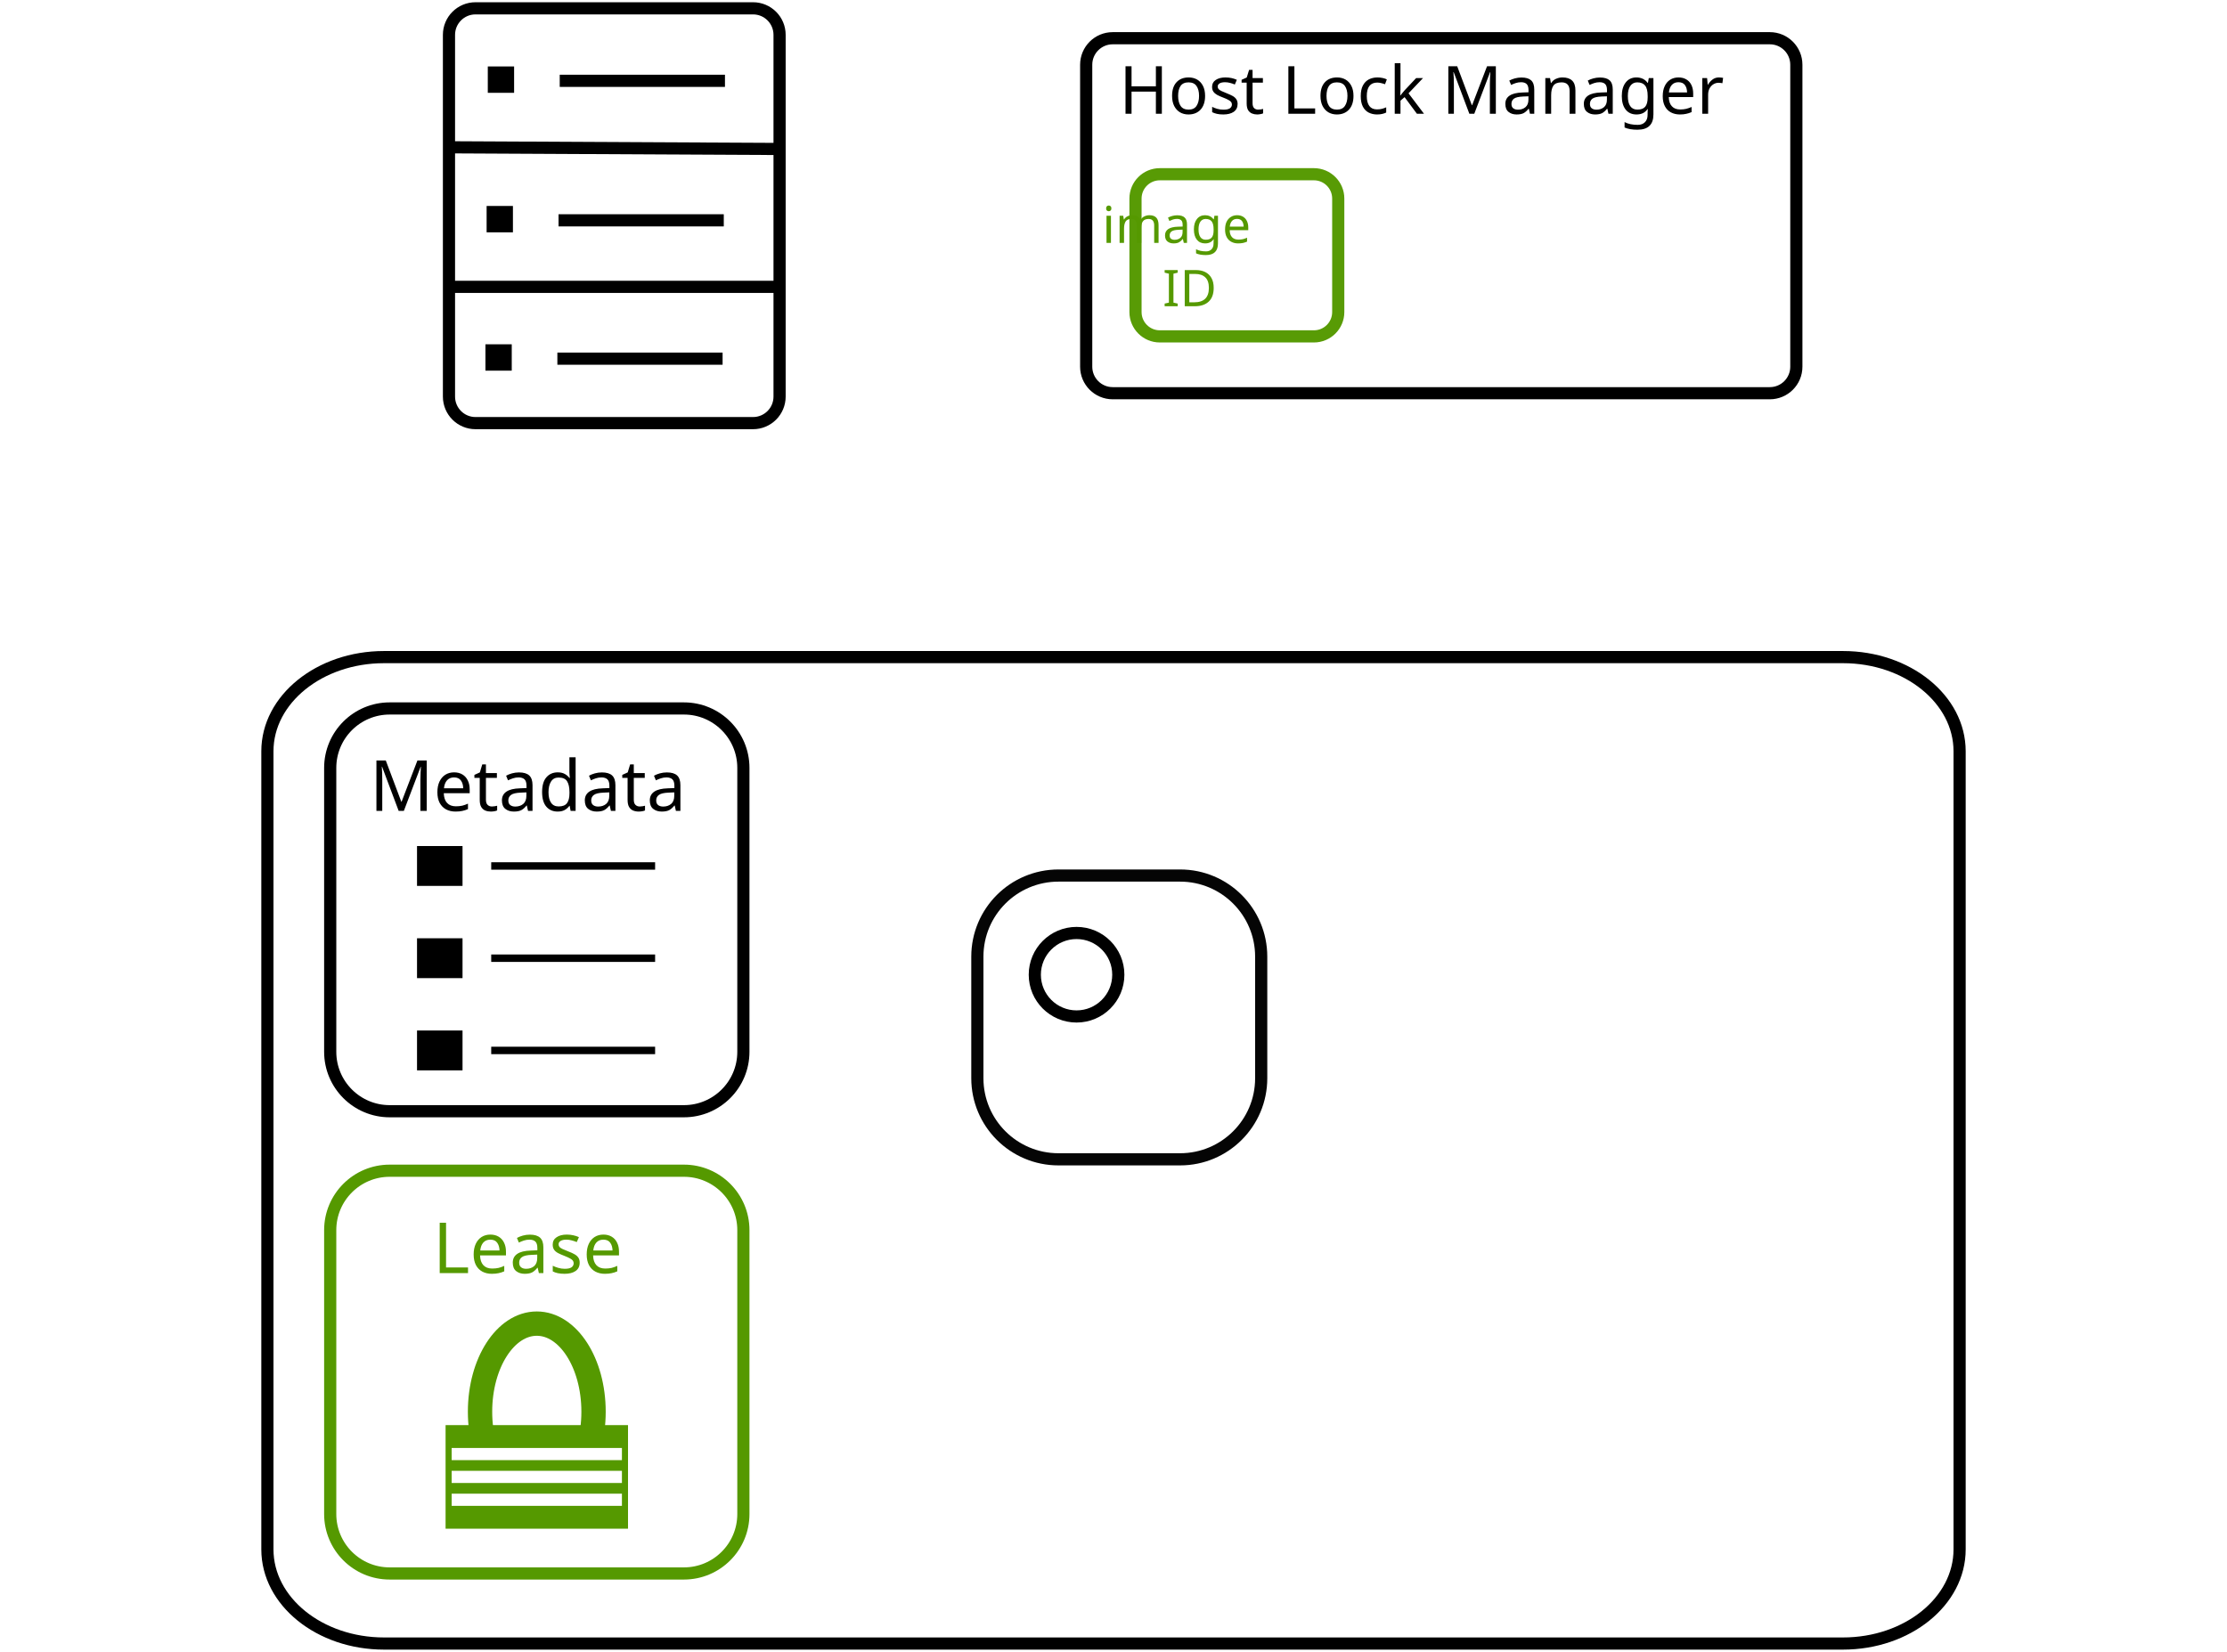
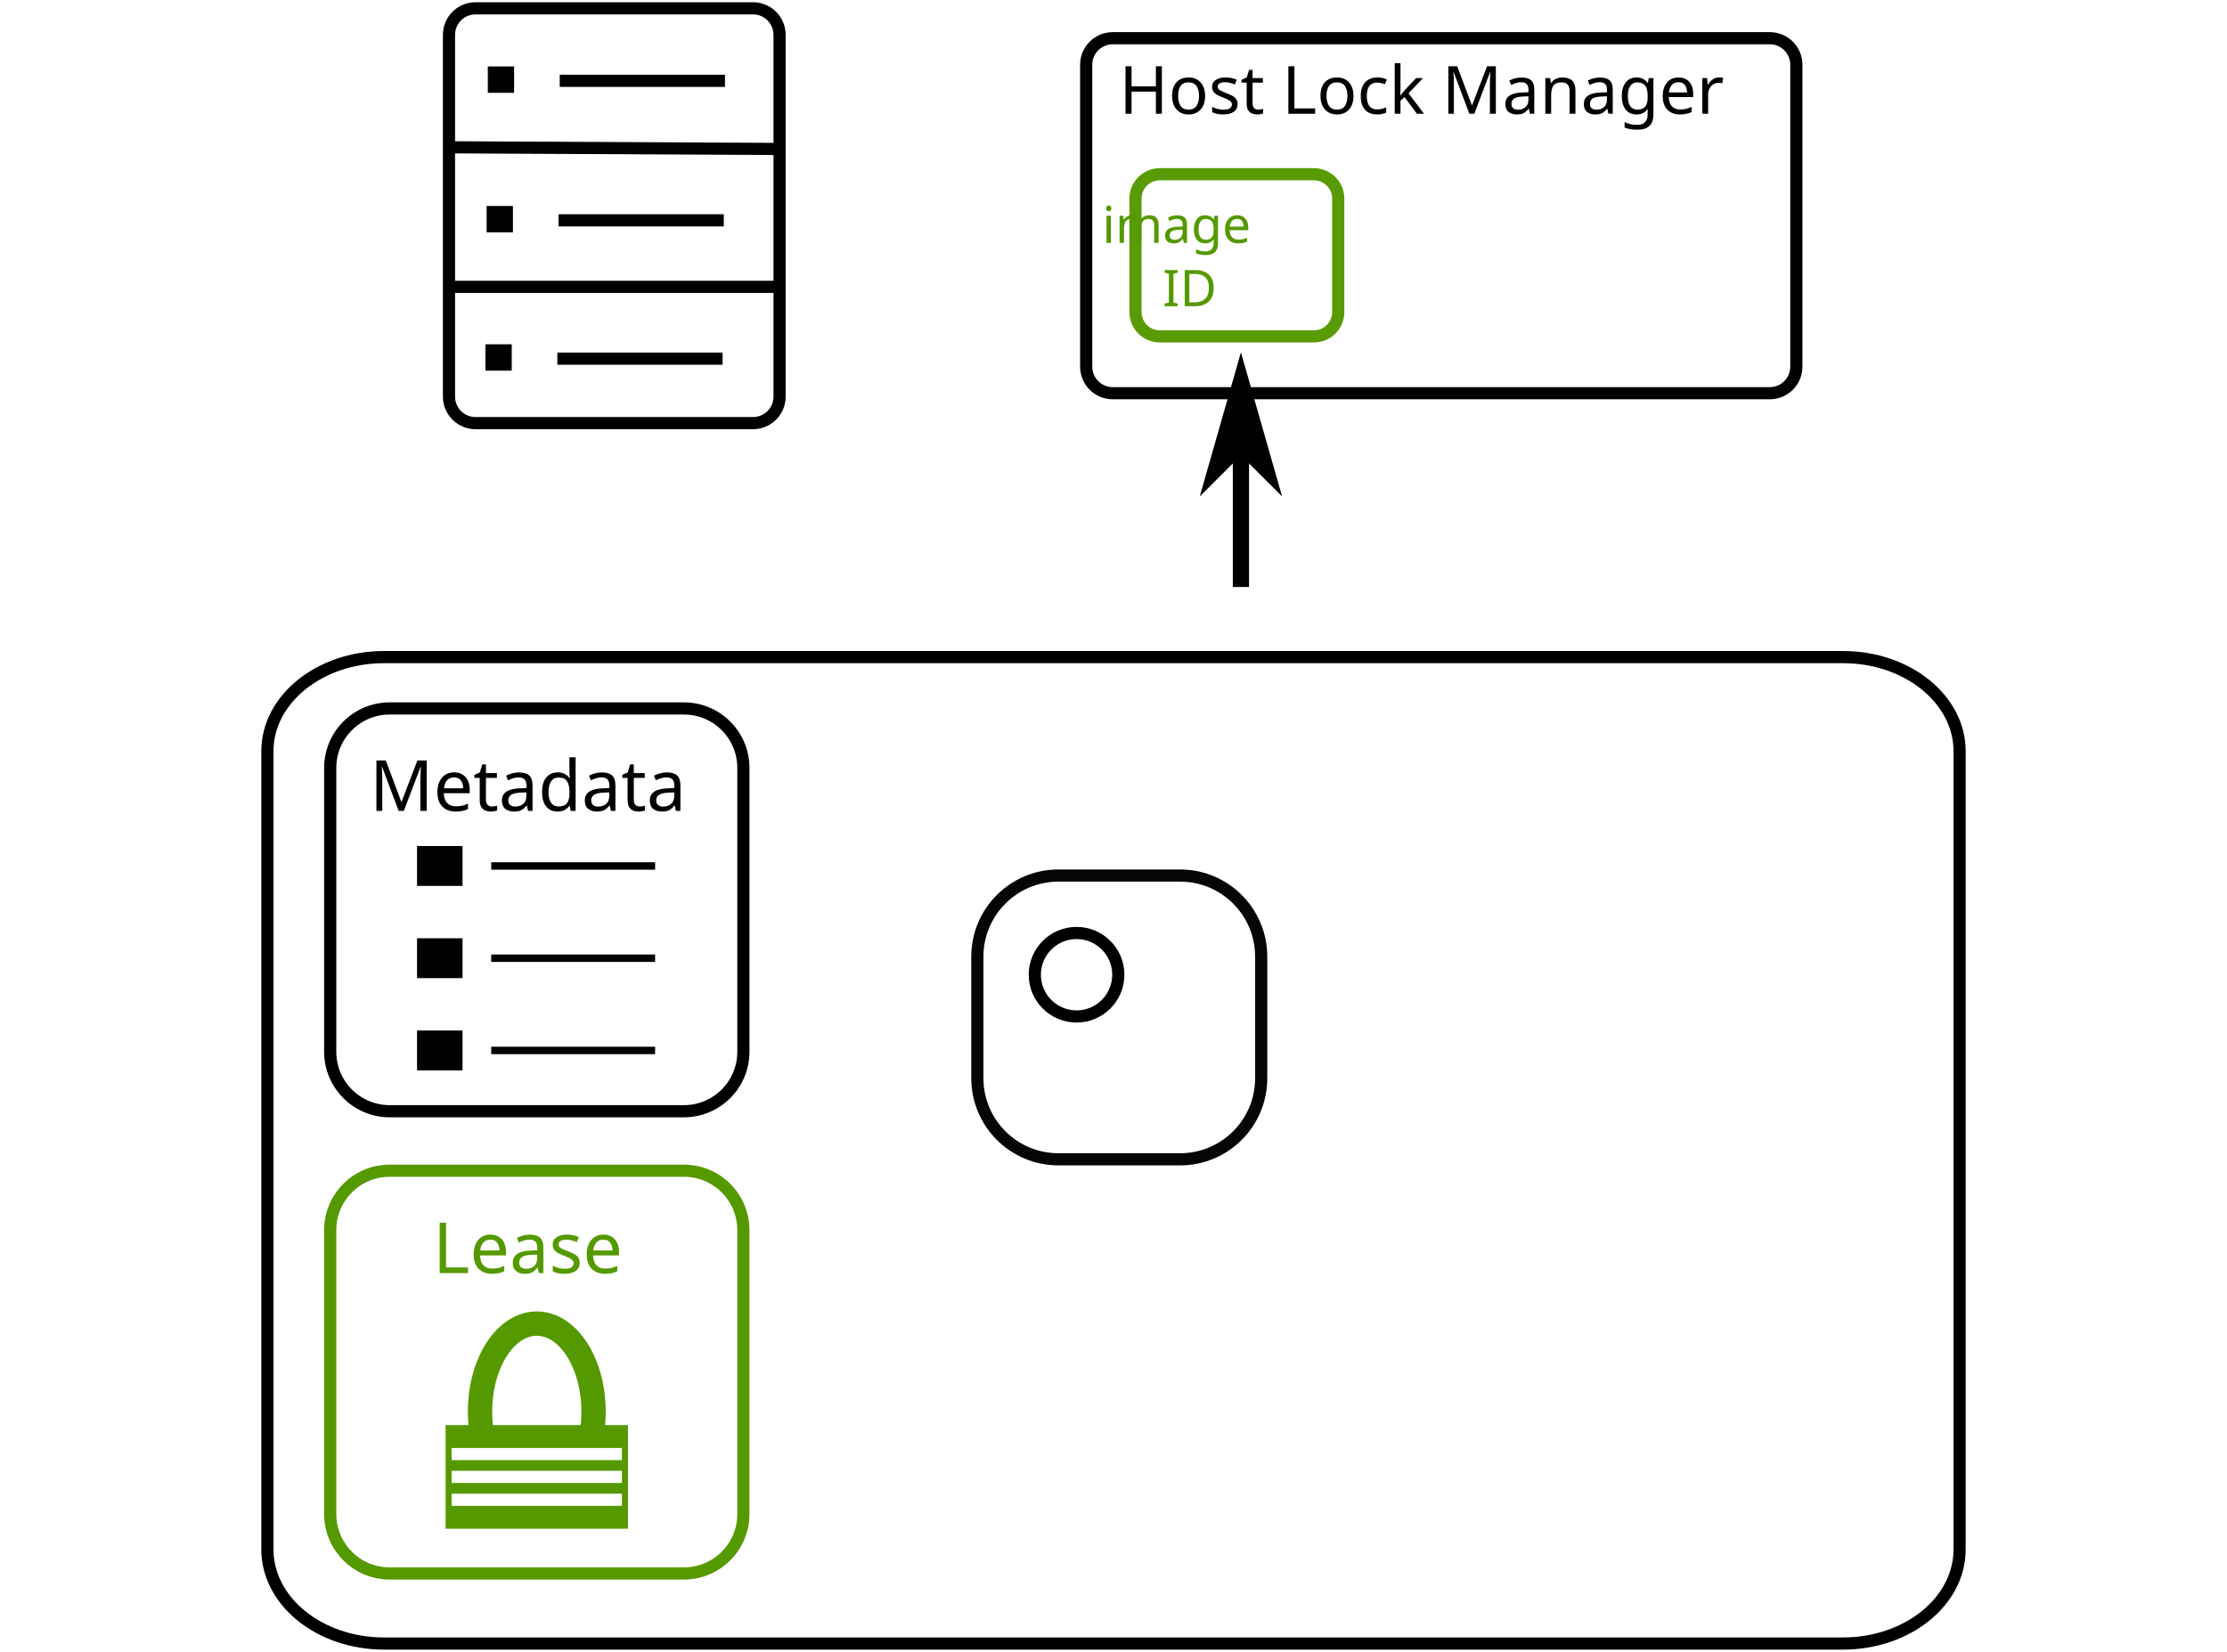
<svg xmlns="http://www.w3.org/2000/svg" xmlns:ns1="http://www.openswatchbook.org/uri/2009/osb" xmlns:xlink="http://www.w3.org/1999/xlink" width="155mm" height="115mm" id="svg5421" version="1.1" viewBox="0 0 549.213 407.48">
  <defs id="defs5423">
    <linearGradient id="linearGradient27637" ns1:paint="solid">
      <stop style="stop-color:#000000;stop-opacity:1;" offset="0" id="stop27639" />
    </linearGradient>
    <linearGradient id="linearGradient25183" ns1:paint="solid">
      <stop style="stop-color:#000000;stop-opacity:1;" offset="0" id="stop25185" />
    </linearGradient>
    <linearGradient id="linearGradient23743" ns1:paint="solid">
      <stop style="stop-color:#000000;stop-opacity:1;" offset="0" id="stop23745" />
    </linearGradient>
    <linearGradient id="linearGradient23686" ns1:paint="solid">
      <stop style="stop-color:#000000;stop-opacity:1;" offset="0" id="stop23688" />
    </linearGradient>
    <linearGradient id="linearGradient23674" ns1:paint="solid">
      <stop style="stop-color:#000000;stop-opacity:1;" offset="0" id="stop23676" />
    </linearGradient>
    <linearGradient id="linearGradient23616" ns1:paint="solid">
      <stop style="stop-color:#000000;stop-opacity:1;" offset="0" id="stop23618" />
    </linearGradient>
    <linearGradient id="linearGradient10726" ns1:paint="solid">
      <stop style="stop-color:#d8e7c4;stop-opacity:1;" offset="0" id="stop10728" />
    </linearGradient>
    <linearGradient id="linearGradient10700" ns1:paint="solid">
      <stop style="stop-color:#d8e7c4;stop-opacity:1;" offset="0" id="stop10702" />
    </linearGradient>
    <linearGradient id="white" ns1:paint="solid" gradientTransform="translate(530.4353,-315.9879)">
      <stop style="stop-color:#ffffff;stop-opacity:1;" offset="0" id="stop10475" />
    </linearGradient>
    <linearGradient id="linearGradient10426" ns1:paint="solid" gradientTransform="matrix(0.3427216,0,0,0.1792132,992.7705,184.803)">
      <stop style="stop-color:#000000;stop-opacity:1;" offset="0" id="stop10428" />
    </linearGradient>
    <linearGradient id="linearGradient10420" ns1:paint="solid">
      <stop style="stop-color:#559900;stop-opacity:1;" offset="0" id="stop10422" />
    </linearGradient>
    <linearGradient id="Black" ns1:paint="solid" gradientTransform="matrix(24.91375,0,0,20.37526,29328.13,-20628.865)">
      <stop style="stop-color:#000000;stop-opacity:1;" offset="0" id="stop10414" />
    </linearGradient>
    <linearGradient id="wood" ns1:paint="solid">
      <stop style="stop-color:#7e3817;stop-opacity:1;" offset="0" id="stop10387" />
    </linearGradient>
    <linearGradient id="grass" ns1:paint="solid">
      <stop style="stop-color:#ddee77;stop-opacity:1;" offset="0" id="stop10379" />
    </linearGradient>
    <linearGradient id="stars" ns1:paint="solid" gradientTransform="translate(125.7135,301.0877)">
      <stop style="stop-color:#e7f6d3;stop-opacity:1;" offset="0" id="stop10371" />
    </linearGradient>
    <linearGradient id="sky" ns1:paint="solid">
      <stop style="stop-color:#88aaee;stop-opacity:1;" offset="0" id="stop10363" />
    </linearGradient>
    <linearGradient id="leaves" ns1:paint="solid">
      <stop style="stop-color:#559900;stop-opacity:1;" offset="0" id="stop10355" />
    </linearGradient>
    <linearGradient xlink:href="#Black" id="linearGradient10704" x1="559.5" y1="-2" x2="860.5" y2="-2" gradientUnits="userSpaceOnUse" gradientTransform="matrix(1.391082,0,0,1.351853,-154.0943,-31.51596)" />
    <linearGradient xlink:href="#white" id="linearGradient12363" x1="310" y1="-102" x2="370" y2="-102" gradientUnits="userSpaceOnUse" gradientTransform="matrix(0.6998106,0,0,0.5637978,453.414,98.21244)" />
    <linearGradient xlink:href="#white" id="linearGradient12371" x1="310" y1="-92" x2="370" y2="-92" gradientUnits="userSpaceOnUse" gradientTransform="matrix(0.6998106,0,0,0.5637978,453.414,98.21244)" />
    <linearGradient xlink:href="#white" id="linearGradient12379" x1="310" y1="-82" x2="370" y2="-82" gradientUnits="userSpaceOnUse" gradientTransform="matrix(0.6998106,0,0,0.5637978,453.414,98.21244)" />
    <linearGradient xlink:href="#leaves" id="linearGradient23622" gradientTransform="matrix(24.91375,0,0,20.37526,29328.13,-20628.865)" gradientUnits="userSpaceOnUse" />
    <linearGradient xlink:href="#leaves" id="linearGradient23635" gradientTransform="matrix(0.3427216,0,0,0.1792132,992.7705,184.803)" gradientUnits="userSpaceOnUse" />
    <linearGradient xlink:href="#leaves" id="linearGradient23637" gradientTransform="matrix(0.3427216,0,0,0.1792132,992.7705,184.803)" gradientUnits="userSpaceOnUse" />
    <linearGradient xlink:href="#leaves" id="linearGradient23639" gradientTransform="matrix(0.3427216,0,0,0.1792132,992.7705,184.803)" gradientUnits="userSpaceOnUse" />
    <linearGradient xlink:href="#leaves" id="linearGradient27721" gradientUnits="userSpaceOnUse" x1="667.57" y1="-10.141" x2="715.427" y2="-10.141" />
    <linearGradient xlink:href="#linearGradient10420" id="linearGradient23678" x1="838.5" y1="-258" x2="881.5" y2="-258" gradientUnits="userSpaceOnUse" gradientTransform="matrix(1.25,0,0,1,-210,0)" />
    <linearGradient xlink:href="#linearGradient10420" id="linearGradient23720" gradientUnits="userSpaceOnUse" gradientTransform="translate(-26.06323,-59.06399)" x1="872.515" y1="-198.936" x2="909.612" y2="-198.936" />
    <linearGradient xlink:href="#linearGradient10420" id="linearGradient5527" gradientUnits="userSpaceOnUse" gradientTransform="translate(-26.06323,-59.06399)" x1="872.515" y1="-198.936" x2="909.612" y2="-198.936" />
    <linearGradient xlink:href="#linearGradient10420" id="linearGradient5533" gradientUnits="userSpaceOnUse" gradientTransform="translate(-26.06323,-59.06399)" x1="872.515" y1="-198.936" x2="909.612" y2="-198.936" />
    <linearGradient xlink:href="#linearGradient10420" id="linearGradient5578" gradientUnits="userSpaceOnUse" gradientTransform="translate(-26.06323,-59.06399)" x1="872.515" y1="-198.936" x2="909.612" y2="-198.936" />
+     <marker orient="auto" refY="0" refX="0" id="Arrow1Mstart" style="overflow:visible">
+       <path id="path15686" d="M 0,0 5,-5 -12.5,0 5,5 0,0 Z" style="fill:#000000;fill-opacity:1;fill-rule:evenodd;stroke:#000000;stroke-width:1pt;stroke-opacity:1" transform="matrix(0.4,0,0,0.4,4,0)" />
+     </marker>
  </defs>
  <g id="layer1" transform="translate(-558.968,317.9803)">
    <rect style="fill:none;fill-opacity:1;stroke:url(#linearGradient10704);stroke-width:3;stroke-miterlimit:4;stroke-dasharray:none;stroke-dashoffset:0;stroke-opacity:1" id="rect10698" width="417.325" height="243.333" x="624.912" y="-155.886" rx="28.757" ry="23.224" />
    <rect style="fill:none;fill-opacity:1;stroke:url(#Black);stroke-width:3;stroke-miterlimit:4;stroke-dasharray:none;stroke-dashoffset:0;stroke-opacity:1" id="rect10724" width="101.894" height="99.352" x="640.403" y="-143.217" rx="14.66" ry="14.66" />
    <g transform="matrix(0.8084141,0,0,0.7084931,-87.88351,37.19091)" id="g10748">
      <rect style="fill:url(#Black);fill-opacity:1;stroke:url(#Black);stroke-width:3.881;stroke-miterlimit:4;stroke-dasharray:none;stroke-dashoffset:0;stroke-opacity:1" id="rect10750" width="10" height="10" x="929.307" y="-140.568" />
      <path style="fill:none;fill-rule:evenodd;stroke:#000000;stroke-width:2.587;stroke-linecap:butt;stroke-linejoin:miter;stroke-miterlimit:4;stroke-dasharray:none;stroke-opacity:1" d="m 950,-135.568 50,0" id="path10752" />
    </g>
    <g id="g10754" transform="matrix(0.8084141,0,0,0.7084931,-87.88351,14.4378)">
      <rect y="-140.568" x="929.307" height="10" width="10" id="rect10756" style="fill:url(#Black);fill-opacity:1;stroke:url(#Black);stroke-width:3.881;stroke-miterlimit:4;stroke-dasharray:none;stroke-dashoffset:0;stroke-opacity:1" />
      <path id="path10758" d="m 950,-135.568 50,0" style="fill:none;fill-rule:evenodd;stroke:#000000;stroke-width:2.587;stroke-linecap:butt;stroke-linejoin:miter;stroke-miterlimit:4;stroke-dasharray:none;stroke-opacity:1" />
    </g>
    <g transform="matrix(0.8084141,0,0,0.7084931,-87.88351,-8.315307)" id="g10760">
      <rect style="fill:url(#Black);fill-opacity:1;stroke:url(#Black);stroke-width:3.881;stroke-miterlimit:4;stroke-dasharray:none;stroke-dashoffset:0;stroke-opacity:1" id="rect10762" width="10" height="10" x="929.307" y="-140.568" />
      <path style="fill:none;fill-rule:evenodd;stroke:#000000;stroke-width:2.587;stroke-linecap:butt;stroke-linejoin:miter;stroke-miterlimit:4;stroke-dasharray:none;stroke-opacity:1" d="m 950,-135.568 50,0" id="path10764" />
    </g>
    <text xml:space="preserve" style="font-style:normal;font-weight:normal;font-size:17.385px;line-height:125%;font-family:Sans;letter-spacing:0px;word-spacing:0px;fill:#000000;fill-opacity:1;stroke:none;stroke-width:1px;stroke-linecap:butt;stroke-linejoin:miter;stroke-opacity:1" x="650.252" y="-117.93" id="text10780" transform="scale(0.999785,1.000215)">
      <tspan id="tspan10782" x="650.252" y="-117.93">Metadata</tspan>
    </text>
    <rect style="fill:url(#linearGradient23639);fill-opacity:1.0;stroke:url(#linearGradient23637);stroke-width:3;stroke-miterlimit:4;stroke-dasharray:none;stroke-dashoffset:0;stroke-opacity:1" id="rect12349" width="41.989" height="22.552" x="670.355" y="35.067" />
    <rect style="fill:none;fill-opacity:1;stroke:url(#linearGradient23635);stroke-width:6;stroke-miterlimit:4;stroke-dasharray:none;stroke-dashoffset:0;stroke-opacity:1" id="rect12351" width="27.992" height="43.452" x="677.353" y="8.529" ry="25" rx="25" />
    <path style="fill:none;fill-rule:evenodd;stroke:url(#linearGradient12363);stroke-width:3;stroke-linecap:butt;stroke-linejoin:miter;stroke-miterlimit:4;stroke-dasharray:none;stroke-opacity:1" d="m 670.355,40.705 41.989,0" id="path12357" />
    <path style="fill:none;fill-rule:evenodd;stroke:url(#linearGradient12371);stroke-width:3;stroke-linecap:butt;stroke-linejoin:miter;stroke-miterlimit:4;stroke-dasharray:none;stroke-opacity:1" d="m 670.355,46.343 41.989,0" id="path12365" />
    <path style="fill:none;fill-rule:evenodd;stroke:url(#linearGradient12379);stroke-width:3;stroke-linecap:butt;stroke-linejoin:miter;stroke-miterlimit:4;stroke-dasharray:none;stroke-opacity:1" d="m 670.355,51.981 41.989,0" id="path12373" />
    <rect ry="14.66" rx="14.66" y="-29.189" x="640.403" height="99.352" width="101.894" id="rect10712" style="fill:none;fill-opacity:1;stroke:url(#linearGradient23622);stroke-width:3;stroke-miterlimit:4;stroke-dasharray:none;stroke-dashoffset:0;stroke-opacity:1" />
    <text transform="scale(0.999785,1.000215)" id="text10732" y="-3.927" x="665.864" style="font-style:normal;font-variant:normal;font-weight:normal;font-stretch:normal;font-size:17.384px;line-height:125%;font-family:Sans;-inkscape-font-specification:'Sans, Normal';text-align:start;letter-spacing:0px;word-spacing:0px;writing-mode:lr-tb;text-anchor:start;fill:url(#linearGradient27721);fill-opacity:1.0;stroke:none;stroke-width:1px;stroke-linecap:butt;stroke-linejoin:miter;stroke-opacity:1" xml:space="preserve">
      <tspan id="tspan10748" x="665.864" y="-3.927" style="fill:url(#linearGradient27721);fill-opacity:1.0">Lease</tspan>
    </text>
    <g id="g23510" transform="matrix(1.094587,0,0,1.094612,209.919,-78.24613)">
      <rect ry="5.975" rx="5.975" style="fill:none;stroke:#000000;stroke-width:2.741;stroke-miterlimit:4;stroke-dasharray:none;stroke-opacity:1" y="-217.137" x="420.043" height="93.477" width="74.486" id="rect3344" />
      <path id="path4148" d="m 420.057,-154.369 74.27,0" style="fill:none;fill-rule:evenodd;stroke:#000000;stroke-width:2.741;stroke-linecap:butt;stroke-linejoin:miter;stroke-miterlimit:4;stroke-dasharray:none;stroke-opacity:1" />
      <path id="path4150" d="m 420.057,-185.818 74.458,0.377" style="fill:none;fill-rule:evenodd;stroke:#000000;stroke-width:2.741;stroke-linecap:butt;stroke-linejoin:miter;stroke-miterlimit:4;stroke-dasharray:none;stroke-opacity:1" />
      <g transform="matrix(0.7445449,0,0,0.7460439,530.1401,-932.0874)" id="g4190">
        <rect style="fill:#000000;fill-opacity:1;stroke:#000000;stroke-width:3.677;stroke-miterlimit:4;stroke-dasharray:none;stroke-opacity:1" id="rect4182" width="4.286" height="4.286" x="-134.286" y="977.719" />
        <path style="fill:none;fill-rule:evenodd;stroke:#000000;stroke-width:3.677;stroke-linecap:butt;stroke-linejoin:miter;stroke-miterlimit:4;stroke-dasharray:none;stroke-opacity:1" d="m -114.357,980.219 50,0" id="path4188" />
      </g>
      <g id="g4194" transform="matrix(0.7445449,0,0,0.7460439,529.8742,-900.6471)">
        <rect y="977.719" x="-134.286" height="4.286" width="4.286" id="rect4196" style="fill:#000000;fill-opacity:1;stroke:#000000;stroke-width:3.677;stroke-miterlimit:4;stroke-dasharray:none;stroke-opacity:1" />
        <path id="path4198" d="m -114.357,980.219 50,0" style="fill:none;fill-rule:evenodd;stroke:#000000;stroke-width:3.677;stroke-linecap:butt;stroke-linejoin:miter;stroke-miterlimit:4;stroke-dasharray:none;stroke-opacity:1" />
      </g>
      <g transform="matrix(0.7445449,0,0,0.7460439,529.6083,-869.4731)" id="g4200">
        <rect style="fill:#000000;fill-opacity:1;stroke:#000000;stroke-width:3.677;stroke-miterlimit:4;stroke-dasharray:none;stroke-opacity:1" id="rect4202" width="4.286" height="4.286" x="-134.286" y="977.719" />
        <path style="fill:none;fill-rule:evenodd;stroke:#000000;stroke-width:3.677;stroke-linecap:butt;stroke-linejoin:miter;stroke-miterlimit:4;stroke-dasharray:none;stroke-opacity:1" d="m -114.357,980.219 50,0" id="path4204" />
      </g>
    </g>
    <g id="g23576" transform="matrix(1.094587,0,0,1.094612,-78.84528,-8.805445)">
      <rect ry="5.975" rx="5.975" y="-273.838" x="827.422" height="80" width="160" id="rect23524" style="opacity:1;fill:none;fill-opacity:1;stroke:#000000;stroke-width:2.741;stroke-miterlimit:4;stroke-dasharray:none;stroke-dashoffset:0;stroke-opacity:1" />
      <text id="text23526" y="-256.812" x="834.828" style="font-style:normal;font-variant:normal;font-weight:normal;font-stretch:normal;font-size:15px;line-height:125%;font-family:Sans;-inkscape-font-specification:'Sans, Normal';text-align:start;letter-spacing:0px;word-spacing:0px;writing-mode:lr-tb;text-anchor:start;fill:#000000;fill-opacity:1;stroke:none;stroke-width:1px;stroke-linecap:butt;stroke-linejoin:miter;stroke-opacity:1" xml:space="preserve">
        <tspan y="-256.812" x="834.828" id="tspan23574">Host Lock Manager</tspan>
      </text>
    </g>
    <rect style="opacity:0.98;fill:none;fill-opacity:1;stroke:#000000;stroke-width:3;stroke-miterlimit:4;stroke-dasharray:none;stroke-dashoffset:0;stroke-opacity:1" id="rect23741" width="70" height="70" x="800" y="-102" rx="20" ry="20" />
    <circle style="opacity:1;fill:none;fill-opacity:1;stroke:#000000;stroke-width:3;stroke-miterlimit:4;stroke-dasharray:none;stroke-dashoffset:0;stroke-opacity:1" id="path27635" cx="824.464" cy="-77.536" r="10.296" />
    <g id="g23712" transform="translate(-1,2.999995)">
      <rect ry="6" rx="6" y="-278" x="840" height="40" width="50" id="rect23672" style="opacity:0.98;fill:none;fill-opacity:1;stroke:url(#linearGradient23678);stroke-width:3;stroke-miterlimit:4;stroke-dasharray:none;stroke-dashoffset:0;stroke-opacity:1" />
      <text id="text23680" y="-261.064" x="864.744" style="font-style:normal;font-weight:normal;font-size:12.5px;line-height:125%;font-family:Sans;text-align:center;letter-spacing:0px;word-spacing:0px;text-anchor:middle;fill:url(#linearGradient5578);fill-opacity:1;stroke:none;stroke-width:1px;stroke-linecap:butt;stroke-linejoin:miter;stroke-opacity:1" xml:space="preserve">
        <tspan style="fill:url(#linearGradient5578);fill-opacity:1" y="-261.064" x="864.744" id="tspan23682">image</tspan>
        <tspan style="fill:url(#linearGradient5578);fill-opacity:1" id="tspan23684" y="-245.439" x="864.744">ID</tspan>
      </text>
    </g>
+     <path style="fill:none;fill-rule:evenodd;stroke:#000000;stroke-width:4;stroke-linecap:butt;stroke-linejoin:miter;stroke-miterlimit:4;stroke-dasharray:none;stroke-opacity:1;marker-start:url(#Arrow1Mstart)" d="m 865,-223.18 0,50" id="path28661" />
  </g>
</svg>
